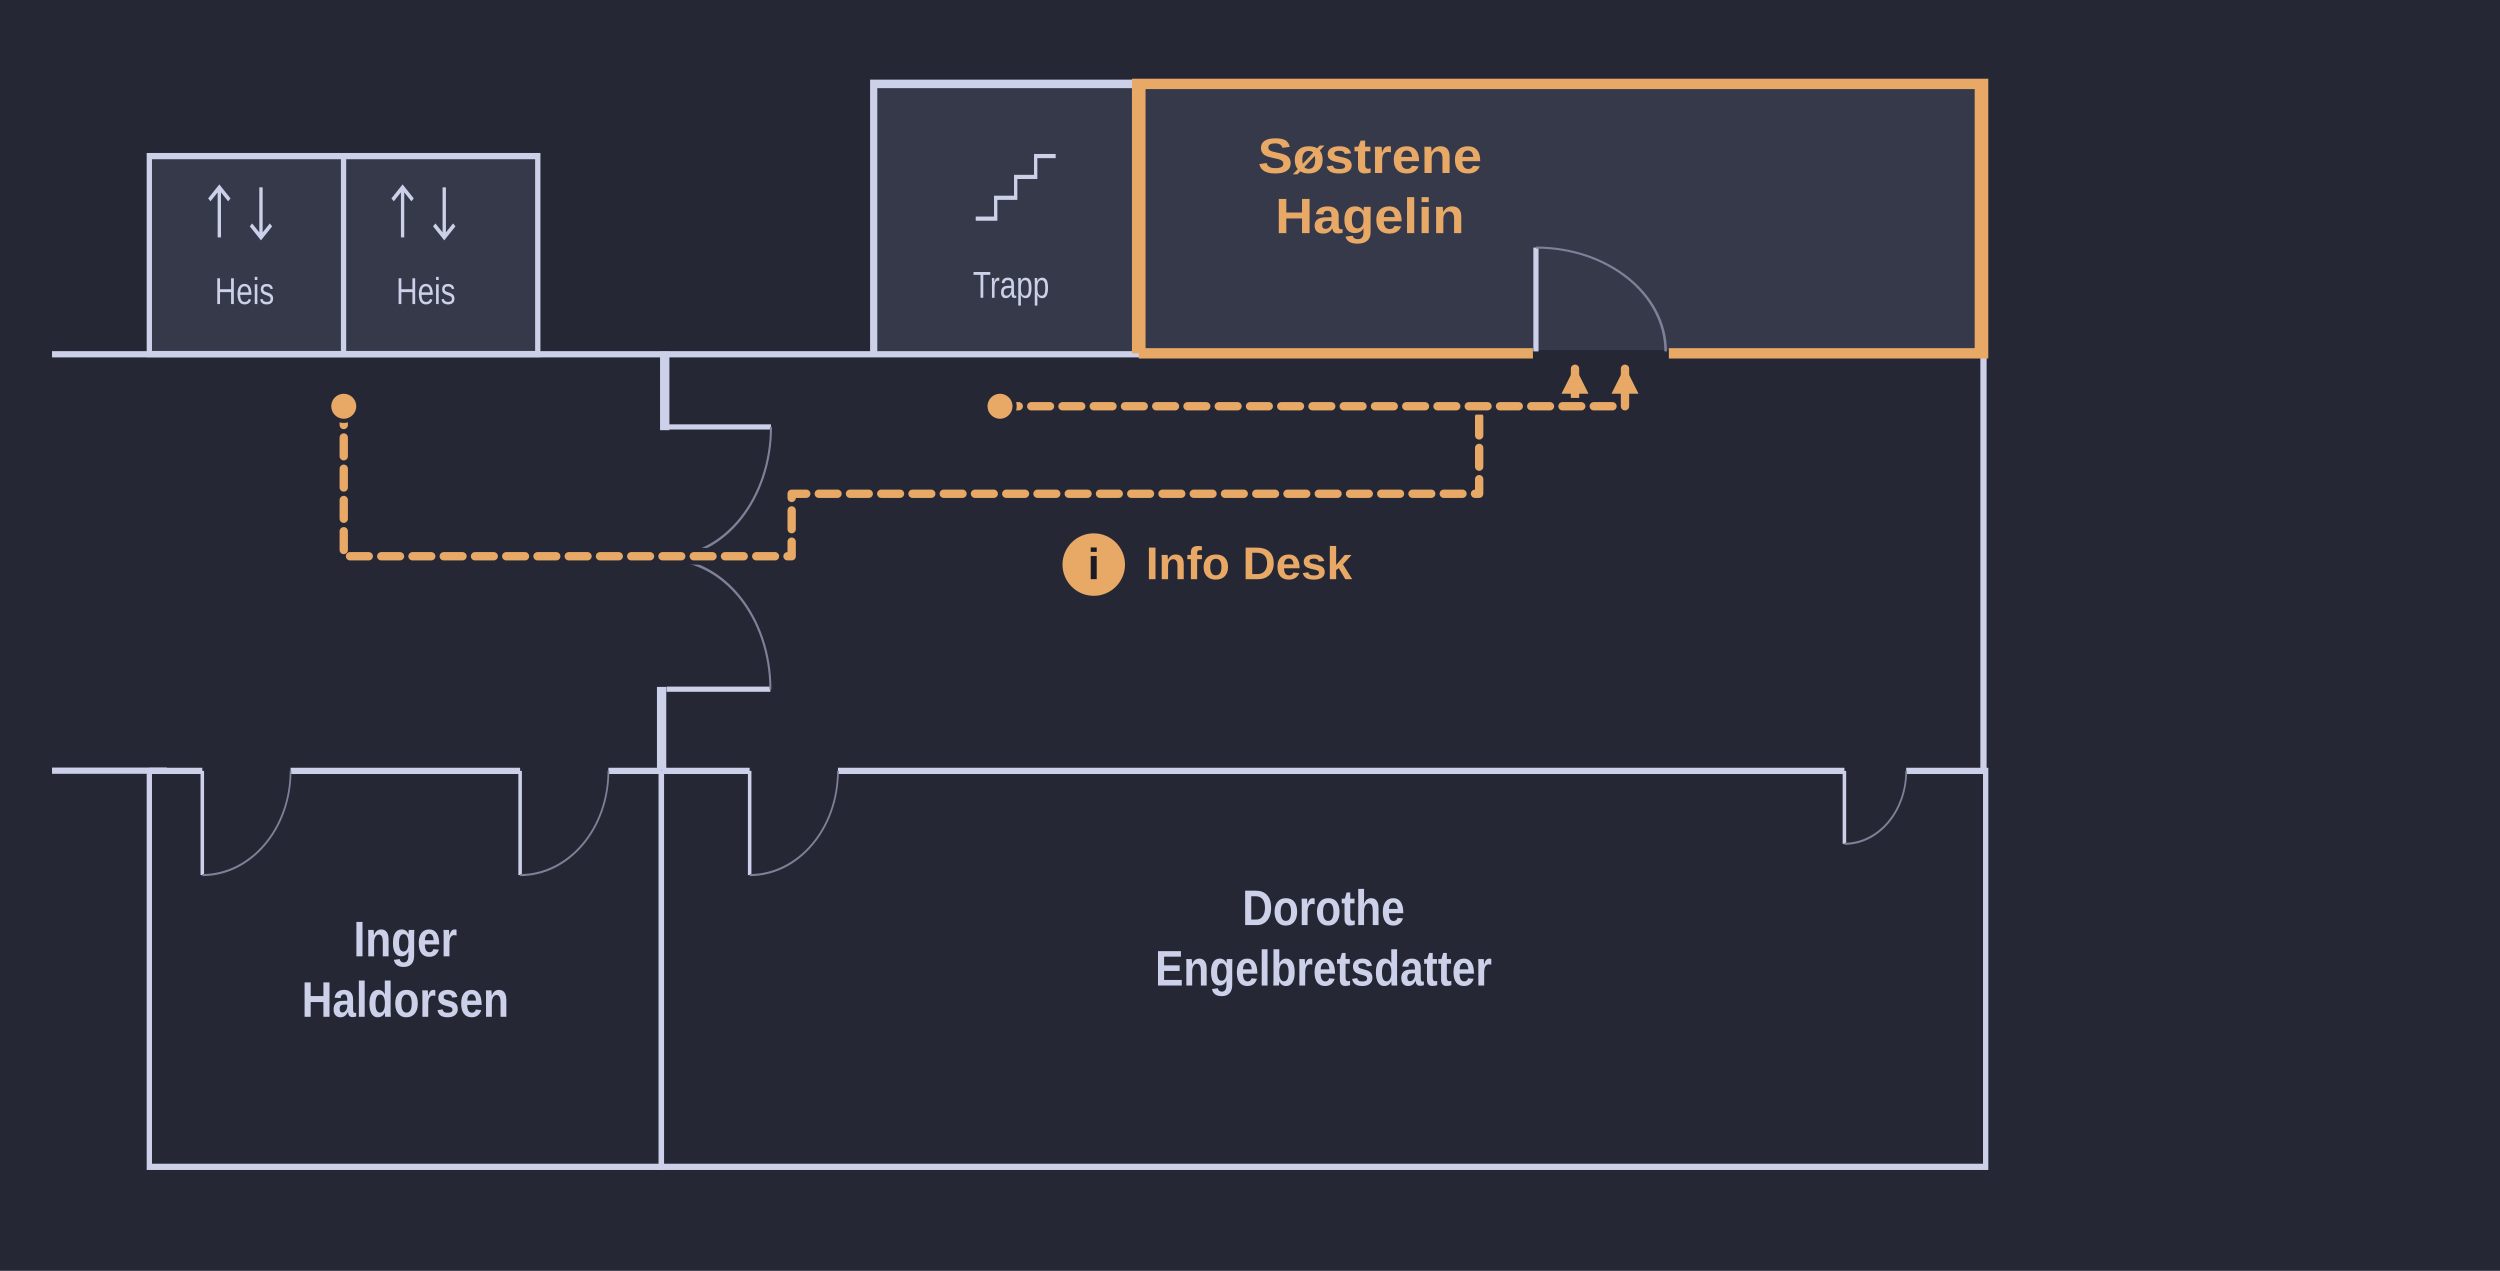
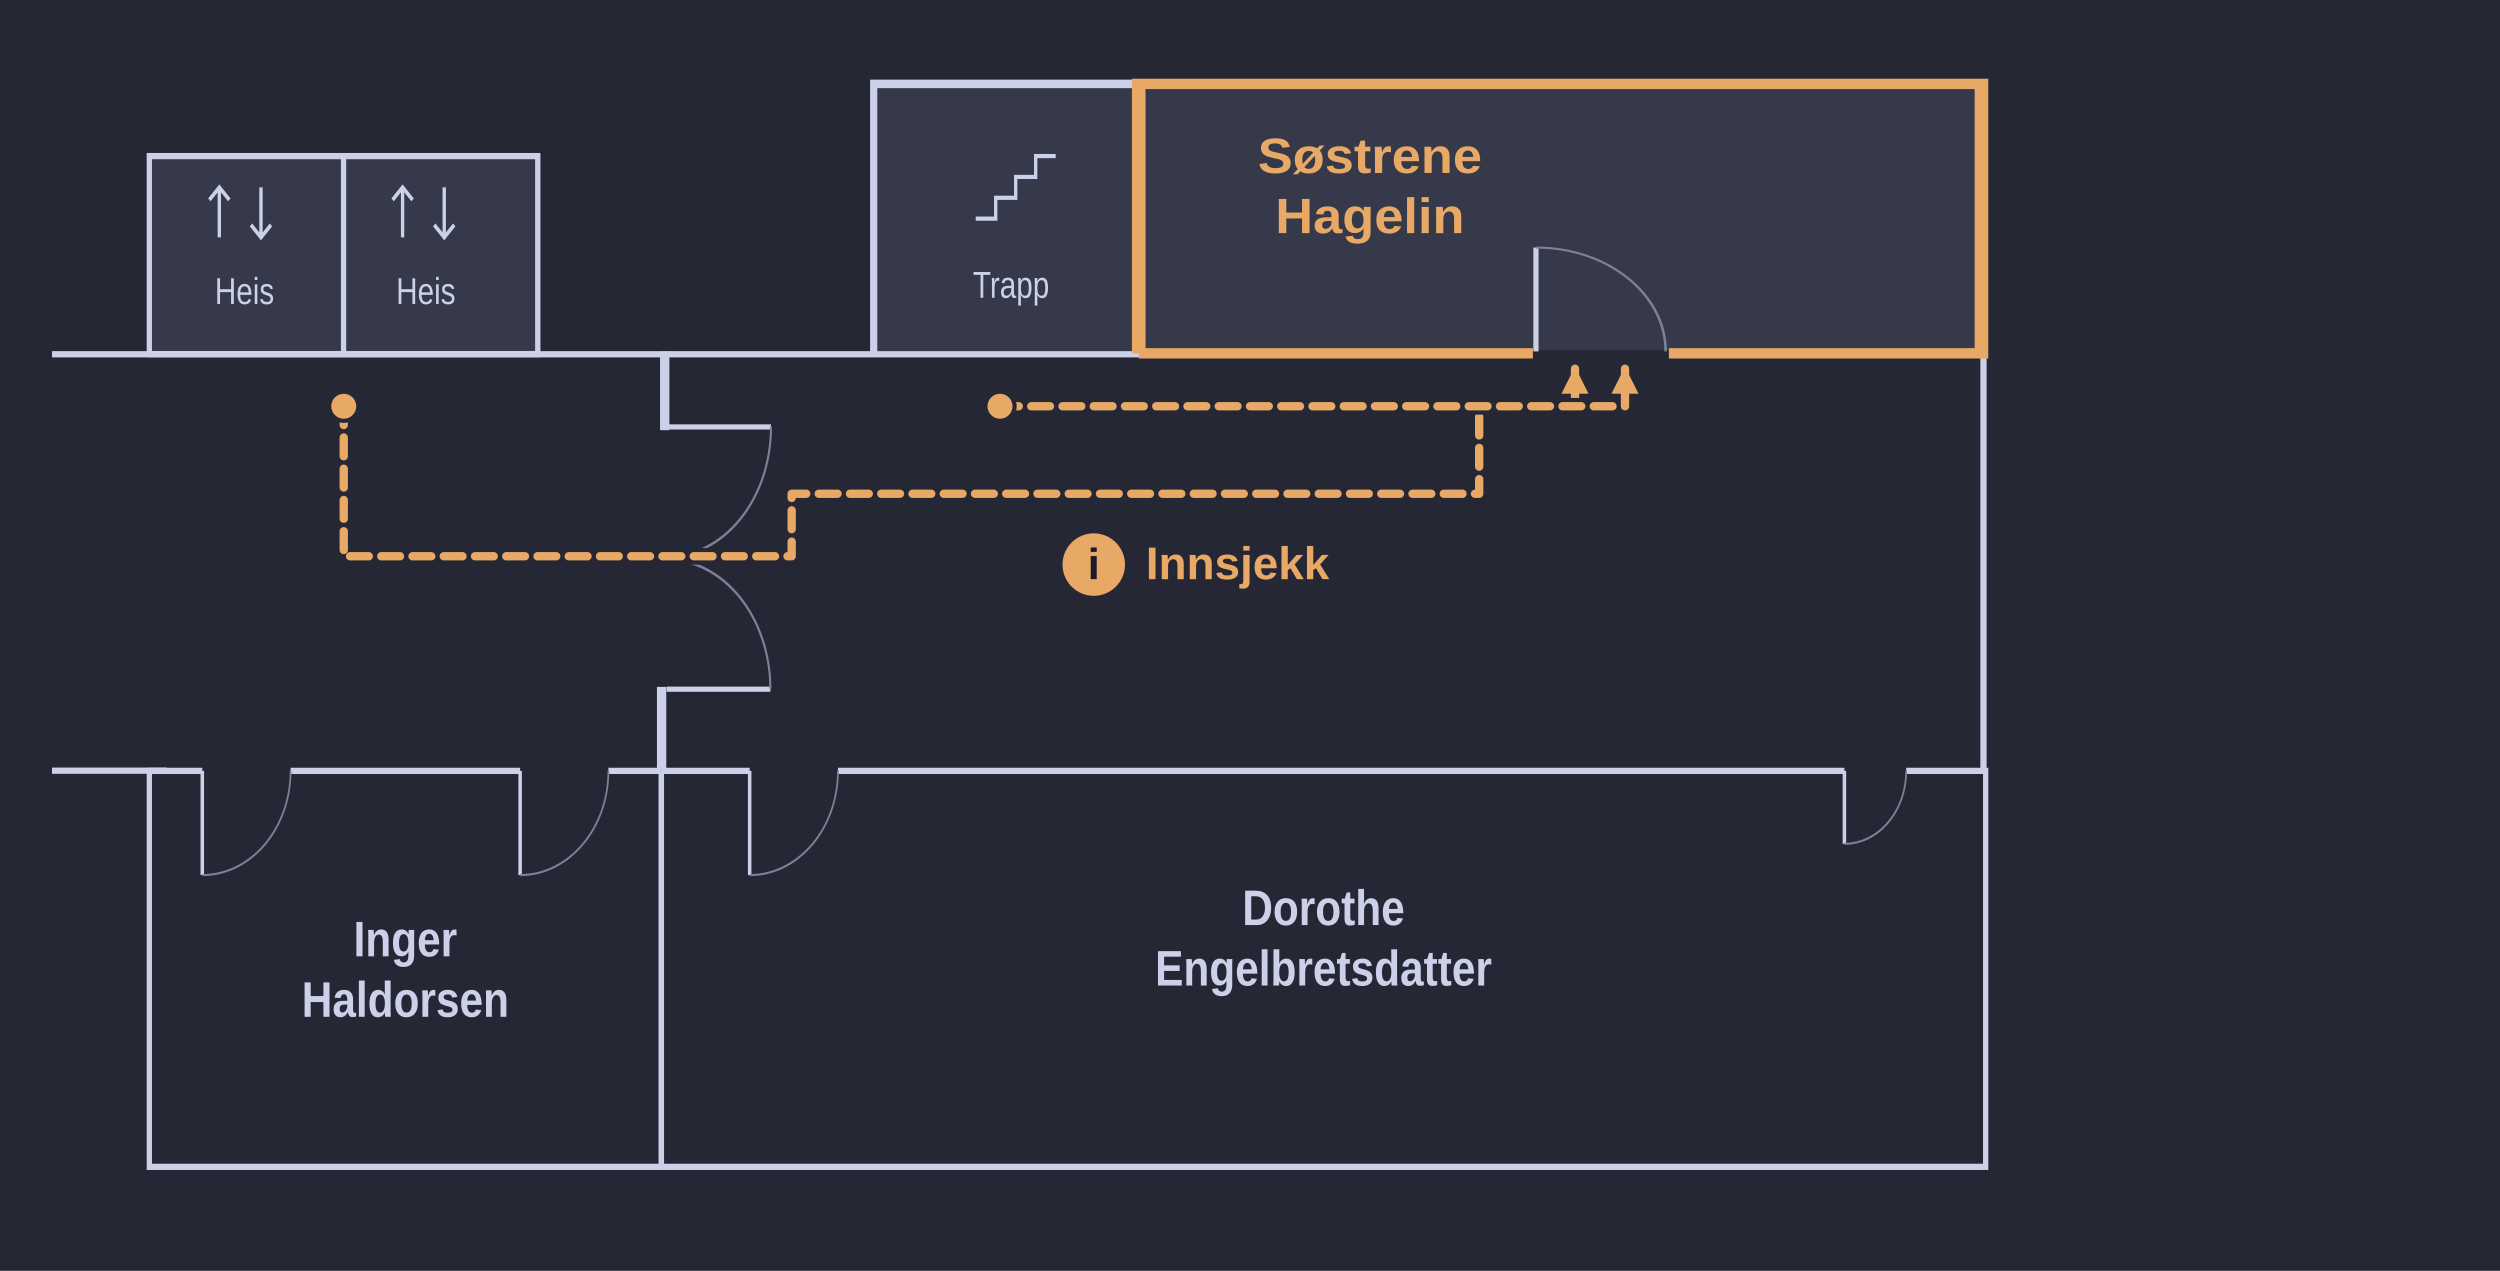
<svg xmlns="http://www.w3.org/2000/svg" width="1200" height="610" viewBox="0 70 1200 610" role="img" aria-labelledby="t0-003-title t0-003-desc" lang="nb" version="1.1" id="t0-003-map">
  <defs id="defs29">
    <marker id="t0-003-route-arrow" markerUnits="userSpaceOnUse" markerWidth="13" markerHeight="13" viewBox="0 0 13 13" refX="12" refY="6.5" orient="auto">
      <path d="M 0,0 L 13,6.5 L 0,13 Z" fill="#e7a965" />
    </marker>
  </defs>
  <rect width="1200" height="680" fill="#252735" id="rect1" />
  <rect id="t0-003-destination-fill" x="548" y="112" width="402" height="126" fill="#35394a" />
-   <g id="t0-overview-room-004" data-room-number="004" data-room-name="Info Desk" font-family="Arial, Helvetica, sans-serif">
+   <g id="t0-overview-room-004" data-room-number="004" data-room-name="Innsjekk" font-family="Arial, Helvetica, sans-serif">
    <circle cx="525" cy="341" r="15" fill="#e7a965" />
    <text x="525" y="348" fill="#1a1b26" text-anchor="middle" font-size="21" font-weight="bold">i</text>
-     <text x="550" y="348" fill="#e7a965" font-size="22" font-weight="bold">Info Desk</text>
+     <text x="550" y="348" fill="#e7a965" font-size="22" font-weight="bold">Innsjekk</text>
  </g>
  <g fill="none" id="g26-5" transform="matrix(0,-1.245391,-0.9969511,0,559.2046,1378.445)">
    <path d="M 785,240 V 190" stroke="#ccd1e9" stroke-width="2" id="path25-6" />
    <path d="M 835,240 A 50,50 0 0 0 785,190" stroke="#7f8198" stroke-width="1" id="path26-2" />
  </g>
  <g fill="none" id="g26-5-1" transform="matrix(0,1.245391,-0.9969511,0,559.4944,-702.6922)">
    <path d="M 785,240 V 190" stroke="#ccd1e9" stroke-width="2" id="path25-6-2" />
    <path d="M 835,240 A 50,50 0 0 0 785,190" stroke="#7f8198" stroke-width="1" id="path26-2-7" />
  </g>
  <g font-family="Arial, Helvetica, sans-serif" id="g27" fill="#ccd1e9" transform="matrix(0.8475395,0,0,1.000323,3.873724,-0.1193917)">
    <g fill="#35394a" stroke="#ccd1e9" stroke-width="3" id="g2">
      <path d="m 80,240 v -95 h 220 v 95 z m 110,-95 v 95" id="path1" />
      <path d="M 490.242,239.642 V 110.35 h 149.042 v 129.292" id="path2" style="stroke-width:4.084" />
      <rect style="fill:#252735;stroke-width:3.079" id="rect30" width="2.217" height="34.626" x="370.783" y="240.35" />
      <rect style="fill:#252735;stroke-width:3.124" id="rect30-9" width="2.16" height="36.597" x="369.051" y="401.266" />
    </g>
    <g fill="none" stroke="#ccd1e9" stroke-width="3" id="g3" transform="matrix(1.182563,0,0,0.9990817,-4.665486,0.3122195)">
      <path d="m 25,240 h 615 m 310,0 v 200 m -925,0 h 55" id="path3" />
    </g>
    <g fill="none" stroke="#ccd1e9" stroke-width="2" id="g6" transform="matrix(0.9435673,0,0,1.000844,6.413446,-0.1389957)">
      <path d="m 120,184 v -24 m -6,6 6,-6 6,6 m 19,-6 v 24 m -6,-6 6,6 6,-6" id="path4" />
      <path d="m 230,184 v -24 m -6,6 6,-6 6,6 m 19,-6 v 24 m -6,-6 6,6 6,-6" id="path5" />
      <path d="m 574,175 h 12 v -10 h 12 v -10 h 12 v -10 h 12" id="path6" />
    </g>
    <g text-anchor="middle" font-size="18px" id="g8" transform="matrix(0.933633,0,0,1,7.862648,0)">
      <text x="135" y="216" id="text6">Heis</text>
      <text x="245" y="216" id="text7">Heis</text>
      <text x="600" y="213" id="text8">Trapp</text>
    </g>
    <g id="t0-overview-room-001" data-room-number="001" data-room-name="Inger Haldorsen">
      <path d="M 80,440 V 630 H 370 V 440 m -290,0 h 30 m 50,0 h 130 m 50,0 h 30" fill="none" stroke="#ccd1e9" stroke-width="3" id="path8" />
      <g text-anchor="middle" fill="#ccd1e9" id="g11">
        <text x="225" y="529" font-size="24px" font-weight="bold" id="text9">Inger</text>
        <text x="225" y="558" font-size="24px" font-weight="bold" id="text10">Haldorsen</text>
      </g>
    </g>
    <g id="t0-overview-room-002" data-room-number="002" data-room-name="Dorothe Engelbretsdatter">
      <path d="m 370,440 v 190 h 750 V 440 h -45 m -35,0 H 470 m -50,0 h -50" fill="none" stroke="#ccd1e9" stroke-width="3" id="path11" />
      <g text-anchor="middle" fill="#ccd1e9" id="g14">
        <text x="745" y="514" font-size="24px" font-weight="bold" id="text12">Dorothe</text>
        <text x="745" y="543" font-size="24px" font-weight="bold" id="text13">Engelbretsdatter</text>
      </g>
    </g>
    <g id="t0-overview-room-003" data-room-number="003" data-room-name="Søstrene Hagelin" transform="matrix(1.539598,0,0,0.9945215,-344.9866,0.9587381)">
      <path d="M 640,240 V 110 H 950 V 240 H 835 m -50,0 H 640" fill="none" stroke="#e7a965" stroke-width="5" id="path14" />
      <g text-anchor="middle" fill="#e7a965" id="g17" transform="matrix(0.8645483,0,0,1,92.695,0)">
        <text x="758.863" y="147.463" font-size="23.131px" font-weight="bold" id="text15" transform="scale(0.9638104,1.037548)" style="stroke-width:0.964">Søstrene</text>
        <text x="758.863" y="175.413" font-size="23.131px" font-weight="bold" id="text16" transform="scale(0.9638104,1.037548)" style="stroke-width:0.964">Hagelin</text>
      </g>
    </g>
    <g fill="none" id="g18">
      <path d="m 110,440 v 50" stroke="#ccd1e9" stroke-width="2" id="path17" />
      <path d="m 160,440 a 50,50 0 0 1 -50,50" stroke="#7f8198" stroke-width="1" id="path18" />
    </g>
    <g fill="none" id="g20">
      <path d="m 290,440 v 50" stroke="#ccd1e9" stroke-width="2" id="path19" />
      <path d="m 340,440 a 50,50 0 0 1 -50,50" stroke="#7f8198" stroke-width="1" id="path20" />
    </g>
    <g fill="none" id="g22">
      <path d="m 420,440 v 50" stroke="#ccd1e9" stroke-width="2" id="path21" />
      <path d="m 470,440 a 50,50 0 0 1 -50,50" stroke="#7f8198" stroke-width="1" id="path22" />
    </g>
    <g fill="none" id="g24">
      <path d="m 1040,440 v 35" stroke="#ccd1e9" stroke-width="2" id="path23" />
      <path d="m 1075,440 a 35,35 0 0 1 -35,35" stroke="#7f8198" stroke-width="1" id="path24" />
    </g>
    <g fill="none" id="g26" transform="matrix(1.469419,0,0,0.9966295,-288.1883,-0.4688986)">
      <path d="M 785,240 V 190" stroke="#ccd1e9" stroke-width="2" id="path25" />
      <path d="M 835,240 A 50,50 0 0 0 785,190" stroke="#7f8198" stroke-width="1" id="path26" />
    </g>
  </g>
  <g id="t0-003-routes" pointer-events="none">
    <path d="M 165,265 V 337 H 380 V 307 H 710 V 265 H 756 V 247" fill="none" stroke="#252735" stroke-width="8" stroke-linejoin="round" stroke-linecap="round" />
    <path d="M 165,265 V 337 H 380 V 307 H 710 V 265 H 756 V 247" fill="none" stroke="#e7a965" stroke-width="4" stroke-dasharray="9 6" stroke-linejoin="round" stroke-linecap="round" marker-end="url(#t0-003-route-arrow)" />
    <path d="M 480,265 H 780 V 247" fill="none" stroke="#252735" stroke-width="8" stroke-linejoin="round" stroke-linecap="round" />
    <path d="M 480,265 H 780 V 247" fill="none" stroke="#e7a965" stroke-width="4" stroke-dasharray="9 6" stroke-linejoin="round" stroke-linecap="round" marker-end="url(#t0-003-route-arrow)" />
    <circle cx="165" cy="265" r="7" fill="#e7a965" stroke="#252735" stroke-width="2" />
    <circle cx="480" cy="265" r="7" fill="#e7a965" stroke="#252735" stroke-width="2" />
  </g>
  <g id="room-targets" fill="transparent" stroke="none">
    <rect data-room-target="001" x="69.286" y="441.403" width="251.821" height="190" id="rect27" style="stroke-width:0.932" />
    <rect data-room-target="002" x="319.616" y="439.686" width="633.554" height="190" id="rect28" style="stroke-width:0.919" />
    <rect data-room-target="003" x="546.461" y="110.954" width="405.448" height="130" id="rect29" style="stroke-width:1.144" />
    <rect data-room-target="004" x="500" y="300" width="250" height="110" />
  </g>
</svg>
